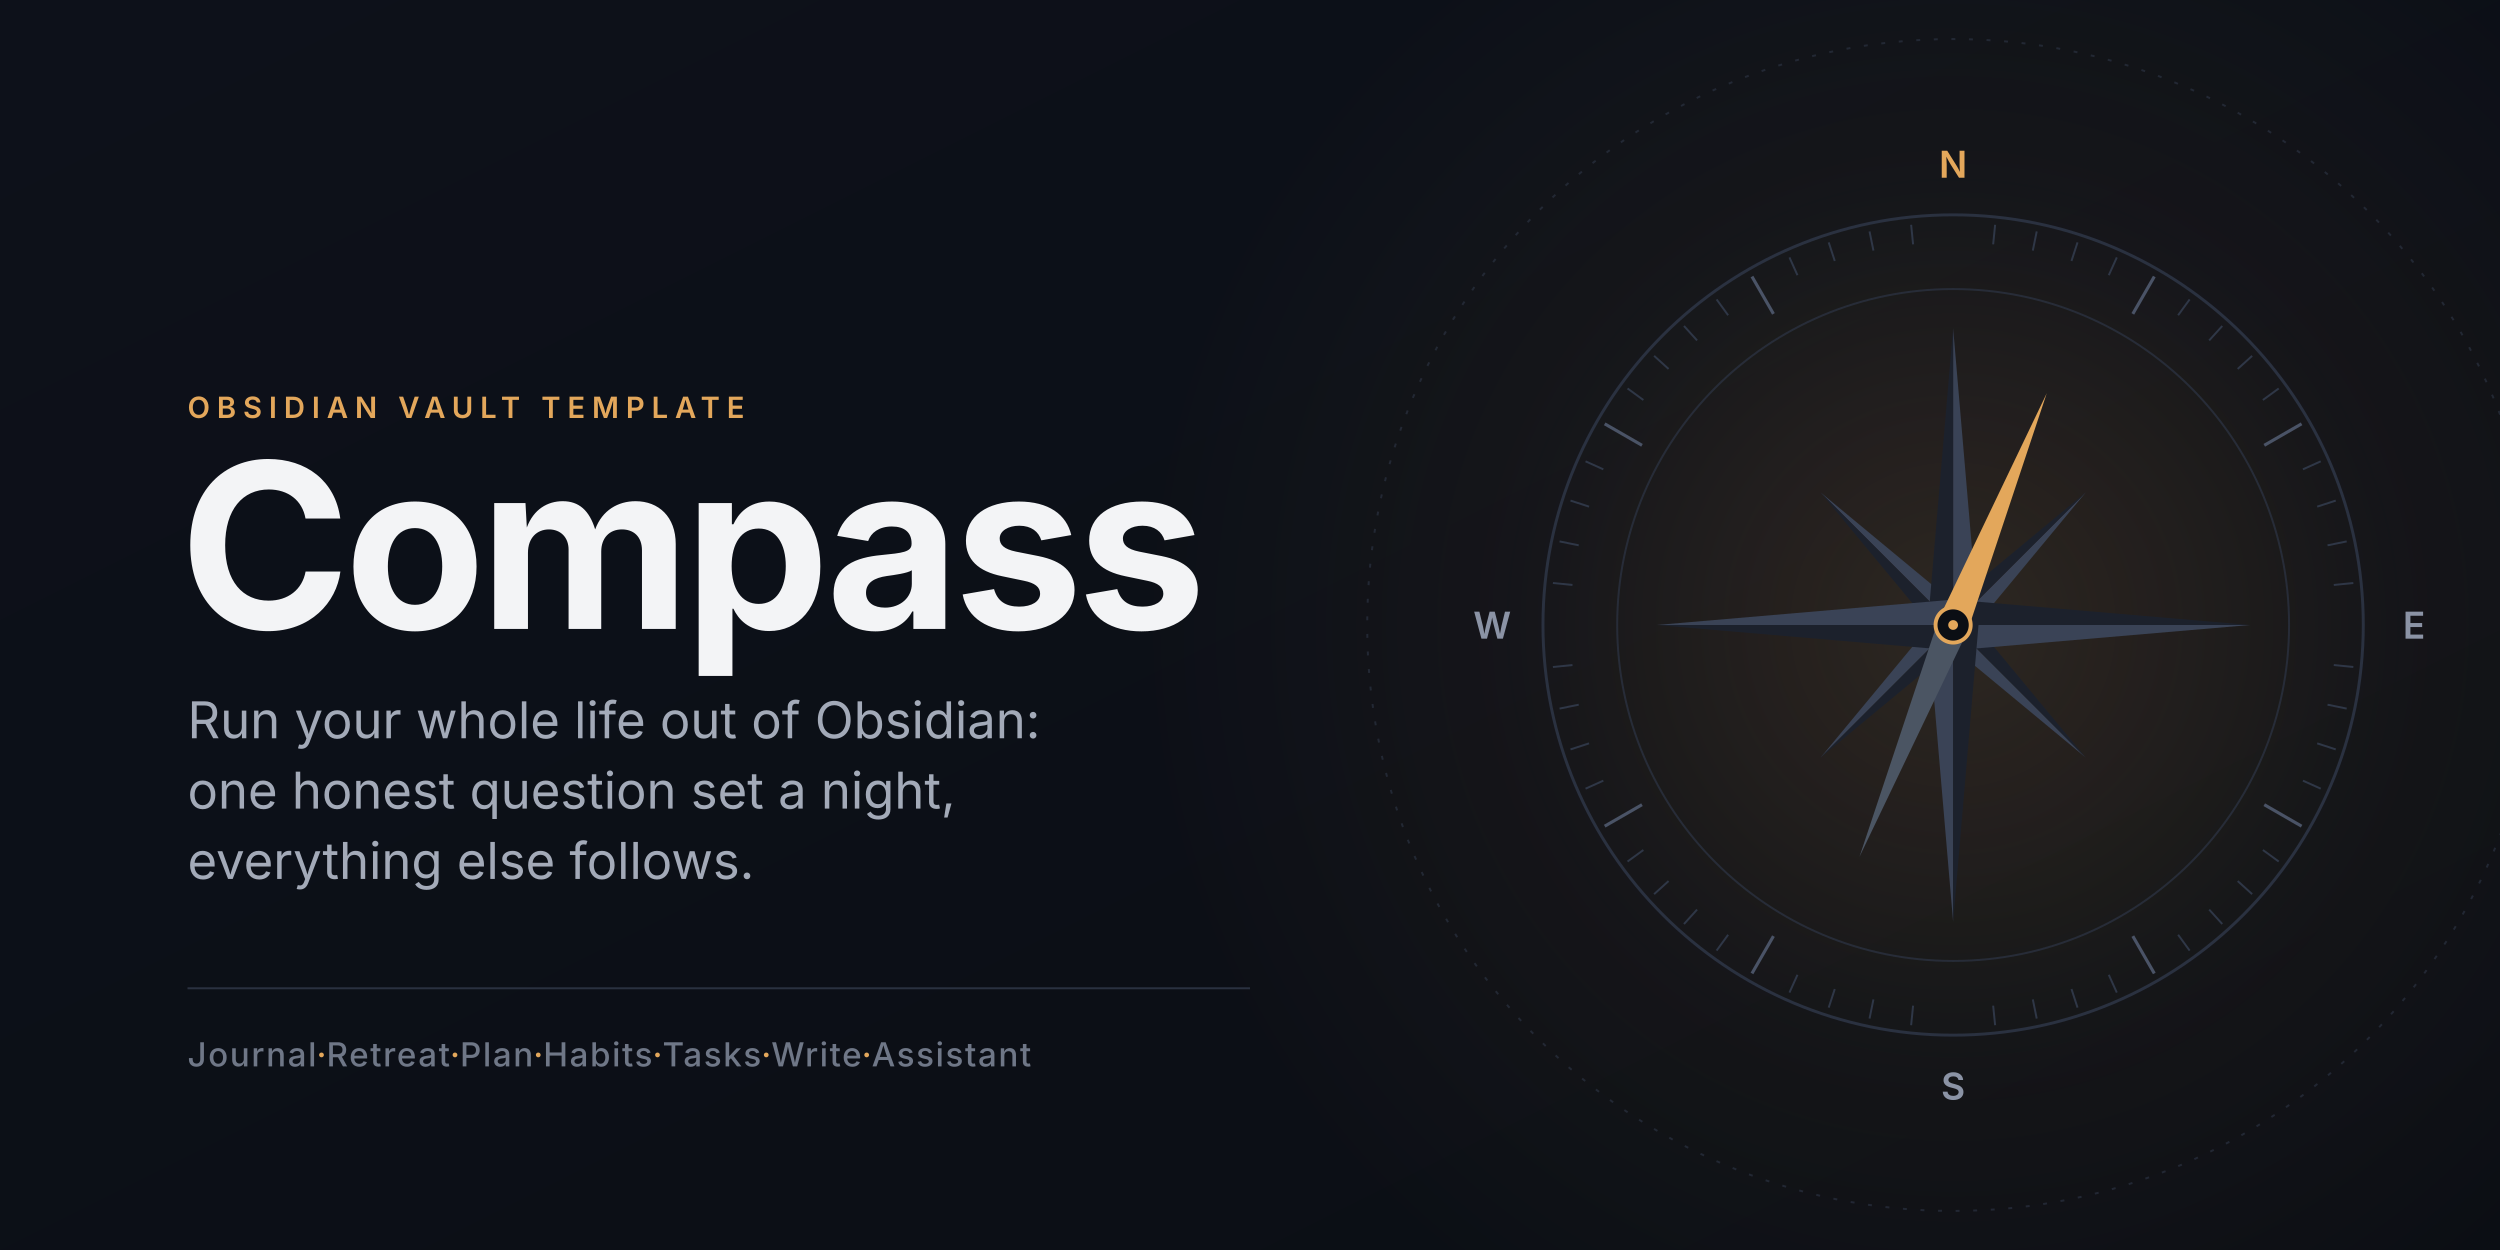
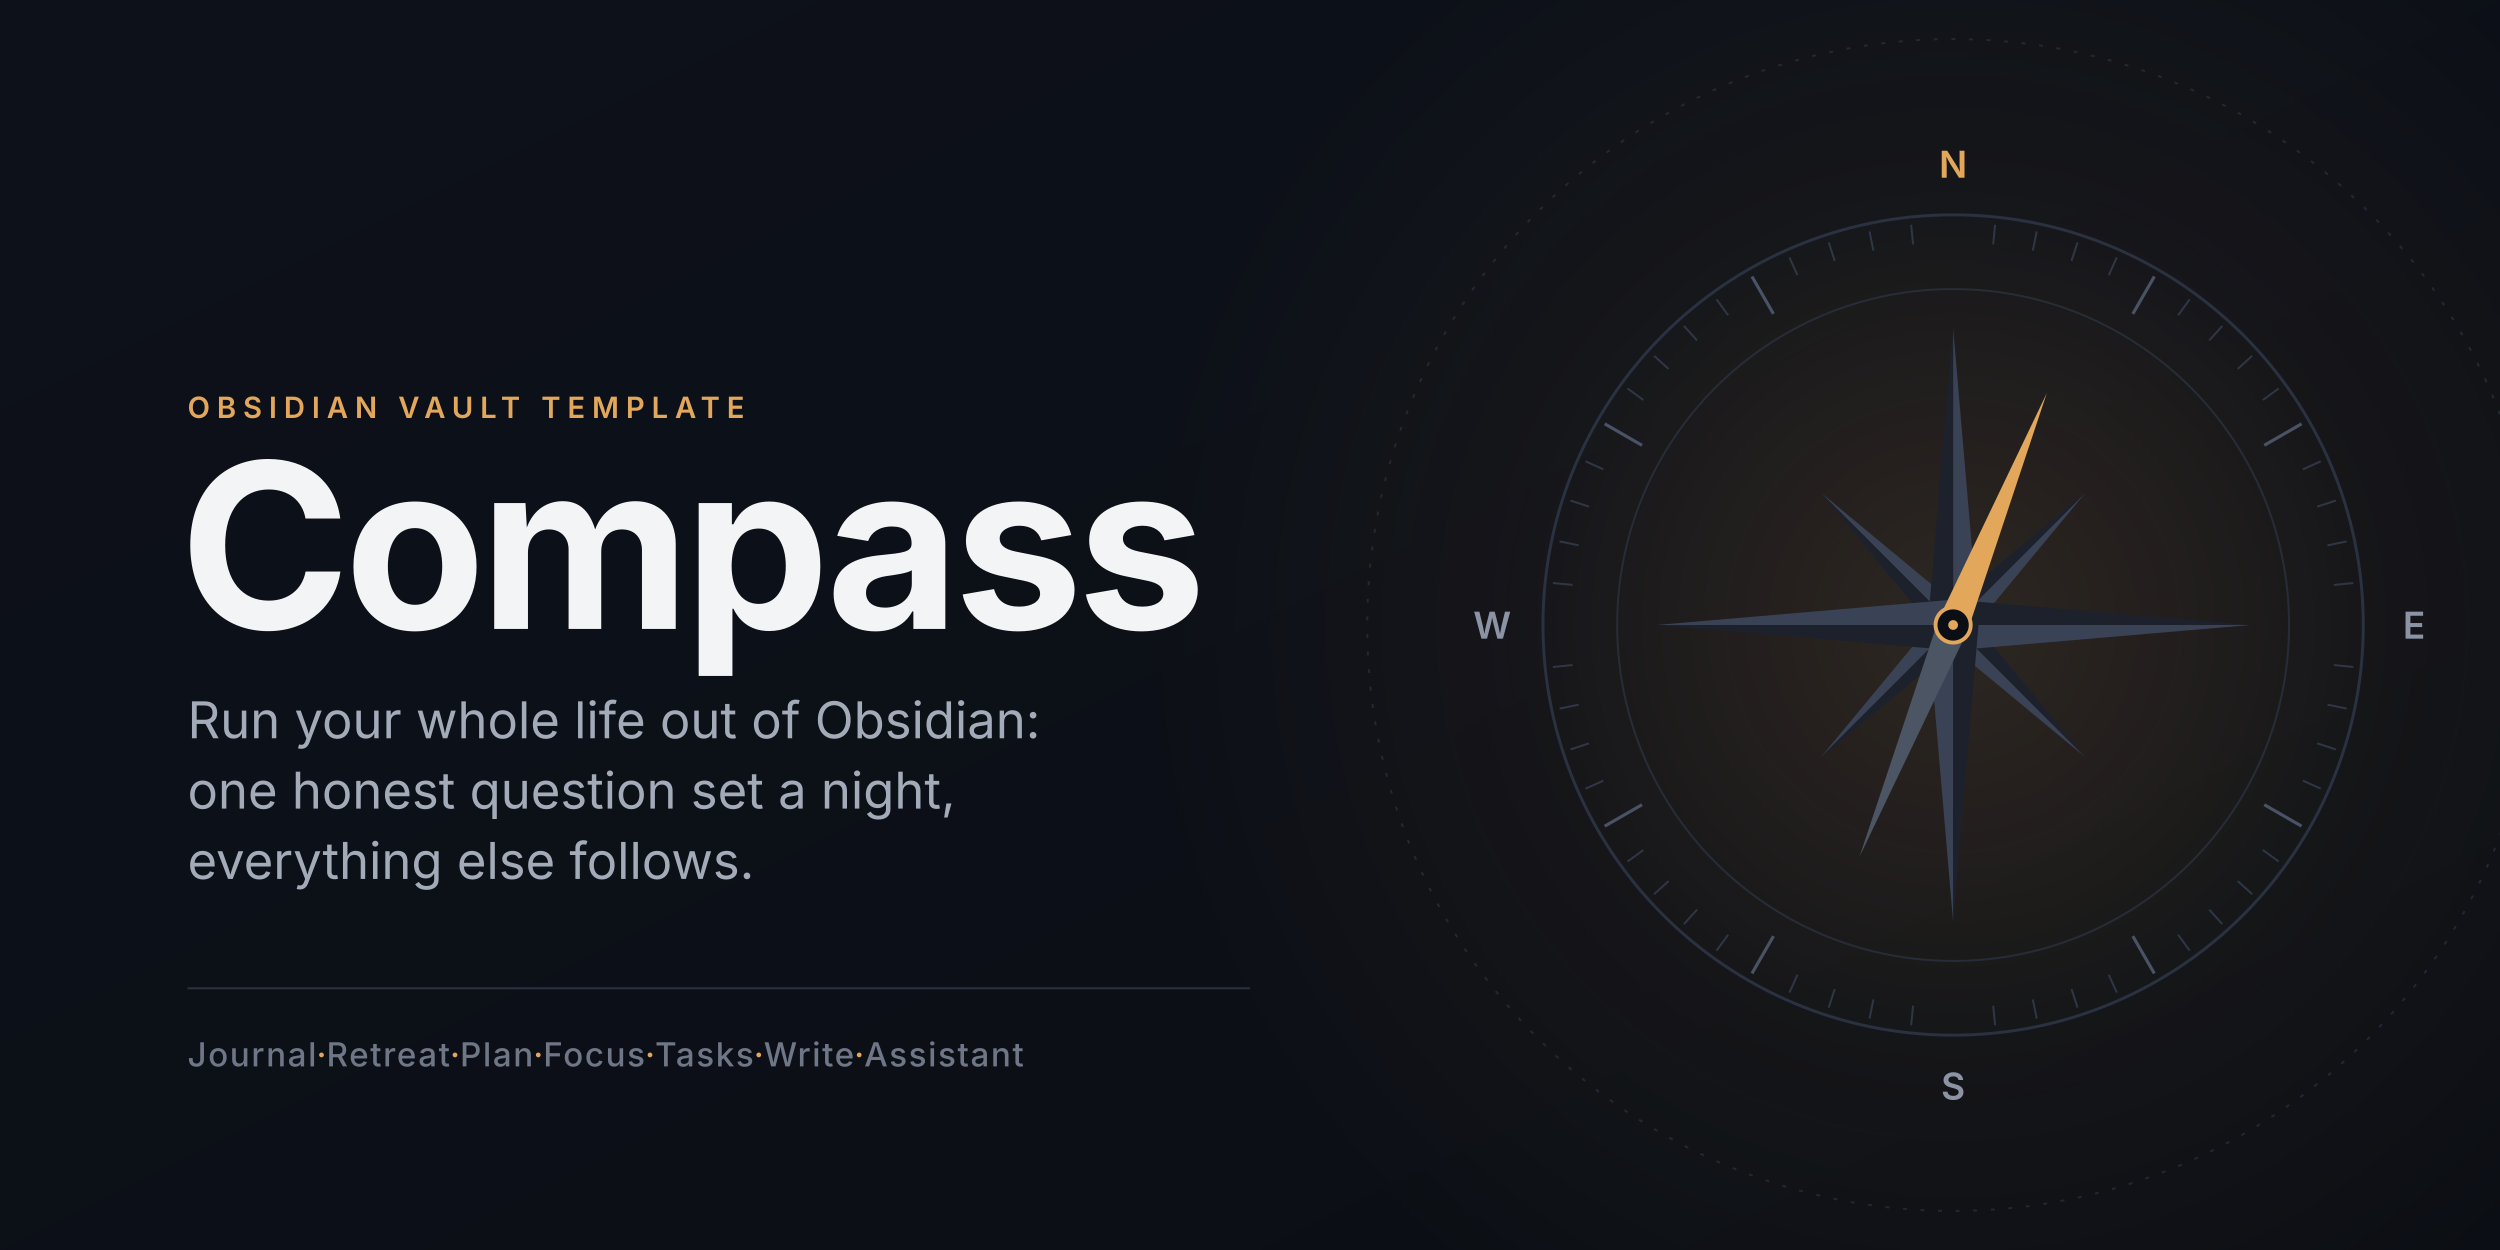
<svg xmlns="http://www.w3.org/2000/svg" width="1280" height="640" viewBox="0 0 1280 640" role="img" aria-labelledby="t d">
  <defs>
    <radialGradient id="glow" cx="1000" cy="320" r="420" gradientUnits="userSpaceOnUse">
      <stop offset="0" stop-color="#e3a75b" stop-opacity="0.16" />
      <stop offset="0.55" stop-color="#e3a75b" stop-opacity="0.04" />
      <stop offset="1" stop-color="#e3a75b" stop-opacity="0" />
    </radialGradient>
    <linearGradient id="bg" x1="0" y1="0" x2="1" y2="1">
      <stop offset="0" stop-color="#0d111a" />
      <stop offset="1" stop-color="#0b0e14" />
    </linearGradient>
  </defs>
  <rect width="1280" height="640" fill="url(#bg)" />
  <rect width="1280" height="640" fill="url(#glow)" />
  <g>
    <circle cx="1000" cy="320" r="300" fill="none" stroke="#2a3140" stroke-width="1" stroke-dasharray="2 7" opacity="0.7" />
    <circle cx="1000" cy="320" r="210" fill="none" stroke="#2a3140" stroke-width="1.5" />
    <circle cx="1000" cy="320" r="172" fill="none" stroke="#2a3140" stroke-width="1" opacity="0.8" />
    <line x1="1020.5" y1="125.1" x2="1021.5" y2="115.1" stroke="#2f3747" stroke-width="1" />
    <line x1="1040.8" y1="128.3" x2="1042.8" y2="118.5" stroke="#2f3747" stroke-width="1" />
    <line x1="1060.6" y1="133.6" x2="1063.7" y2="124.1" stroke="#2f3747" stroke-width="1" />
    <line x1="1079.7" y1="140.9" x2="1083.8" y2="131.8" stroke="#2f3747" stroke-width="1" />
    <line x1="1092.0" y1="160.7" x2="1103.0" y2="141.6" stroke="#4a5366" stroke-width="1.6" />
    <line x1="1115.2" y1="161.4" x2="1121.1" y2="153.3" stroke="#2f3747" stroke-width="1" />
    <line x1="1131.1" y1="174.3" x2="1137.8" y2="166.9" stroke="#2f3747" stroke-width="1" />
    <line x1="1145.7" y1="188.9" x2="1153.1" y2="182.2" stroke="#2f3747" stroke-width="1" />
    <line x1="1158.6" y1="204.8" x2="1166.7" y2="198.9" stroke="#2f3747" stroke-width="1" />
    <line x1="1159.3" y1="228.0" x2="1178.4" y2="217.0" stroke="#4a5366" stroke-width="1.6" />
    <line x1="1179.1" y1="240.3" x2="1188.2" y2="236.2" stroke="#2f3747" stroke-width="1" />
    <line x1="1186.4" y1="259.4" x2="1195.9" y2="256.3" stroke="#2f3747" stroke-width="1" />
    <line x1="1191.7" y1="279.2" x2="1201.5" y2="277.2" stroke="#2f3747" stroke-width="1" />
    <line x1="1194.9" y1="299.5" x2="1204.9" y2="298.5" stroke="#2f3747" stroke-width="1" />
    <line x1="1194.9" y1="340.5" x2="1204.9" y2="341.5" stroke="#2f3747" stroke-width="1" />
    <line x1="1191.7" y1="360.8" x2="1201.5" y2="362.8" stroke="#2f3747" stroke-width="1" />
    <line x1="1186.4" y1="380.6" x2="1195.9" y2="383.7" stroke="#2f3747" stroke-width="1" />
    <line x1="1179.1" y1="399.7" x2="1188.2" y2="403.8" stroke="#2f3747" stroke-width="1" />
    <line x1="1159.3" y1="412.0" x2="1178.4" y2="423.0" stroke="#4a5366" stroke-width="1.6" />
    <line x1="1158.6" y1="435.2" x2="1166.7" y2="441.1" stroke="#2f3747" stroke-width="1" />
    <line x1="1145.7" y1="451.1" x2="1153.1" y2="457.8" stroke="#2f3747" stroke-width="1" />
    <line x1="1131.1" y1="465.7" x2="1137.8" y2="473.1" stroke="#2f3747" stroke-width="1" />
    <line x1="1115.2" y1="478.6" x2="1121.1" y2="486.7" stroke="#2f3747" stroke-width="1" />
    <line x1="1092.0" y1="479.3" x2="1103.0" y2="498.4" stroke="#4a5366" stroke-width="1.6" />
    <line x1="1079.7" y1="499.1" x2="1083.8" y2="508.2" stroke="#2f3747" stroke-width="1" />
    <line x1="1060.6" y1="506.4" x2="1063.7" y2="515.9" stroke="#2f3747" stroke-width="1" />
    <line x1="1040.8" y1="511.7" x2="1042.8" y2="521.5" stroke="#2f3747" stroke-width="1" />
    <line x1="1020.5" y1="514.9" x2="1021.5" y2="524.9" stroke="#2f3747" stroke-width="1" />
    <line x1="979.5" y1="514.9" x2="978.5" y2="524.9" stroke="#2f3747" stroke-width="1" />
    <line x1="959.2" y1="511.7" x2="957.2" y2="521.5" stroke="#2f3747" stroke-width="1" />
    <line x1="939.4" y1="506.4" x2="936.3" y2="515.9" stroke="#2f3747" stroke-width="1" />
    <line x1="920.3" y1="499.1" x2="916.2" y2="508.2" stroke="#2f3747" stroke-width="1" />
    <line x1="908.0" y1="479.3" x2="897.0" y2="498.4" stroke="#4a5366" stroke-width="1.6" />
    <line x1="884.8" y1="478.6" x2="878.9" y2="486.7" stroke="#2f3747" stroke-width="1" />
    <line x1="868.9" y1="465.7" x2="862.2" y2="473.1" stroke="#2f3747" stroke-width="1" />
    <line x1="854.3" y1="451.1" x2="846.9" y2="457.8" stroke="#2f3747" stroke-width="1" />
    <line x1="841.4" y1="435.2" x2="833.3" y2="441.1" stroke="#2f3747" stroke-width="1" />
    <line x1="840.7" y1="412.0" x2="821.6" y2="423.0" stroke="#4a5366" stroke-width="1.6" />
    <line x1="820.9" y1="399.7" x2="811.8" y2="403.8" stroke="#2f3747" stroke-width="1" />
    <line x1="813.6" y1="380.6" x2="804.1" y2="383.7" stroke="#2f3747" stroke-width="1" />
    <line x1="808.3" y1="360.8" x2="798.5" y2="362.8" stroke="#2f3747" stroke-width="1" />
    <line x1="805.1" y1="340.5" x2="795.1" y2="341.5" stroke="#2f3747" stroke-width="1" />
    <line x1="805.1" y1="299.5" x2="795.1" y2="298.5" stroke="#2f3747" stroke-width="1" />
    <line x1="808.3" y1="279.2" x2="798.5" y2="277.2" stroke="#2f3747" stroke-width="1" />
    <line x1="813.6" y1="259.4" x2="804.1" y2="256.3" stroke="#2f3747" stroke-width="1" />
    <line x1="820.9" y1="240.3" x2="811.8" y2="236.2" stroke="#2f3747" stroke-width="1" />
    <line x1="840.7" y1="228.0" x2="821.6" y2="217.0" stroke="#4a5366" stroke-width="1.6" />
    <line x1="841.4" y1="204.8" x2="833.3" y2="198.9" stroke="#2f3747" stroke-width="1" />
    <line x1="854.3" y1="188.9" x2="846.9" y2="182.2" stroke="#2f3747" stroke-width="1" />
    <line x1="868.9" y1="174.3" x2="862.2" y2="166.9" stroke="#2f3747" stroke-width="1" />
    <line x1="884.8" y1="161.4" x2="878.9" y2="153.3" stroke="#2f3747" stroke-width="1" />
    <line x1="908.0" y1="160.7" x2="897.0" y2="141.6" stroke="#4a5366" stroke-width="1.6" />
    <line x1="920.3" y1="140.9" x2="916.2" y2="131.8" stroke="#2f3747" stroke-width="1" />
    <line x1="939.4" y1="133.6" x2="936.3" y2="124.1" stroke="#2f3747" stroke-width="1" />
    <line x1="959.2" y1="128.3" x2="957.2" y2="118.5" stroke="#2f3747" stroke-width="1" />
    <line x1="979.5" y1="125.1" x2="978.5" y2="115.1" stroke="#2f3747" stroke-width="1" />
    <g transform="rotate(45 1000 320)">
      <polygon points="1000,224 1009,320 1000,320" fill="#3a4356" />
      <polygon points="1000,224 991,320 1000,320" fill="#1c212c" />
    </g>
    <g transform="rotate(135 1000 320)">
      <polygon points="1000,224 1009,320 1000,320" fill="#3a4356" />
      <polygon points="1000,224 991,320 1000,320" fill="#1c212c" />
    </g>
    <g transform="rotate(225 1000 320)">
      <polygon points="1000,224 1009,320 1000,320" fill="#3a4356" />
      <polygon points="1000,224 991,320 1000,320" fill="#1c212c" />
    </g>
    <g transform="rotate(315 1000 320)">
      <polygon points="1000,224 1009,320 1000,320" fill="#3a4356" />
      <polygon points="1000,224 991,320 1000,320" fill="#1c212c" />
    </g>
    <g transform="rotate(0 1000 320)">
      <polygon points="1000,168 1013,320 1000,320" fill="#3a4356" />
      <polygon points="1000,168 987,320 1000,320" fill="#1c212c" />
    </g>
    <g transform="rotate(90 1000 320)">
      <polygon points="1000,168 1013,320 1000,320" fill="#3a4356" />
      <polygon points="1000,168 987,320 1000,320" fill="#1c212c" />
    </g>
    <g transform="rotate(180 1000 320)">
      <polygon points="1000,168 1013,320 1000,320" fill="#3a4356" />
      <polygon points="1000,168 987,320 1000,320" fill="#1c212c" />
    </g>
    <g transform="rotate(270 1000 320)">
      <polygon points="1000,168 1013,320 1000,320" fill="#3a4356" />
      <polygon points="1000,168 987,320 1000,320" fill="#1c212c" />
    </g>
    <g transform="rotate(22 1000 320)">
      <polygon points="1000,192 1008,320 992,320" fill="#e3a75b" />
      <polygon points="1000,448 1008,320 992,320" fill="#4b5563" />
    </g>
    <circle cx="1000" cy="320" r="9" fill="#0b0e14" stroke="#e3a75b" stroke-width="2" />
    <circle cx="1000" cy="320" r="2.5" fill="#e3a75b" />
    <text x="1000.0" y="91.0" text-anchor="middle" font-family="Inter, 'Segoe UI', Helvetica, Arial, sans-serif" font-size="19" font-weight="600" letter-spacing="1" fill="#e3a75b">N</text>
    <text x="1236.0" y="327.0" text-anchor="middle" font-family="Inter, 'Segoe UI', Helvetica, Arial, sans-serif" font-size="19" font-weight="600" letter-spacing="1" fill="#8b93a5">E</text>
    <text x="1000.0" y="563.0" text-anchor="middle" font-family="Inter, 'Segoe UI', Helvetica, Arial, sans-serif" font-size="19" font-weight="600" letter-spacing="1" fill="#8b93a5">S</text>
    <text x="764.0" y="327.0" text-anchor="middle" font-family="Inter, 'Segoe UI', Helvetica, Arial, sans-serif" font-size="19" font-weight="600" letter-spacing="1" fill="#8b93a5">W</text>
  </g>
  <text x="96" y="214" font-family="Inter, 'Segoe UI', Helvetica, Arial, sans-serif" font-size="15" font-weight="600" letter-spacing="3.5" fill="#e3a75b">OBSIDIAN VAULT TEMPLATE</text>
  <text x="92" y="322" font-family="Inter, 'Segoe UI', Helvetica, Arial, sans-serif" font-size="118" font-weight="700" letter-spacing="-3" fill="#f3f4f6">Compass</text>
  <text font-family="Inter, 'Segoe UI', Helvetica, Arial, sans-serif" font-size="26" fill="#a3aab8">
    <tspan x="96" y="378">Run your whole life out of Obsidian:</tspan>
    <tspan x="96" y="414">one honest question set a night,</tspan>
    <tspan x="96" y="450">everything else follows.</tspan>
  </text>
  <line x1="96" y1="506" x2="640" y2="506" stroke="#2a3140" stroke-width="1" />
-   <text x="96" y="546" font-family="Inter, 'Segoe UI', Helvetica, Arial, sans-serif" font-size="17" font-weight="500" letter-spacing="0.8" fill="#6f7787">Journal<tspan fill="#e3a75b"> · </tspan>Retreat<tspan fill="#e3a75b"> · </tspan>Plan<tspan fill="#e3a75b"> · </tspan>Habits<tspan fill="#e3a75b"> · </tspan>Tasks<tspan fill="#e3a75b"> · </tspan>Write<tspan fill="#e3a75b"> · </tspan>Assistant</text>
+   <text x="96" y="546" font-family="Inter, 'Segoe UI', Helvetica, Arial, sans-serif" font-size="17" font-weight="500" letter-spacing="0.8" fill="#6f7787">Journal<tspan fill="#e3a75b"> · </tspan>Retreat<tspan fill="#e3a75b"> · </tspan>Plan<tspan fill="#e3a75b"> · </tspan>Focus<tspan fill="#e3a75b"> · </tspan>Tasks<tspan fill="#e3a75b"> · </tspan>Write<tspan fill="#e3a75b"> · </tspan>Assistant</text>
</svg>
